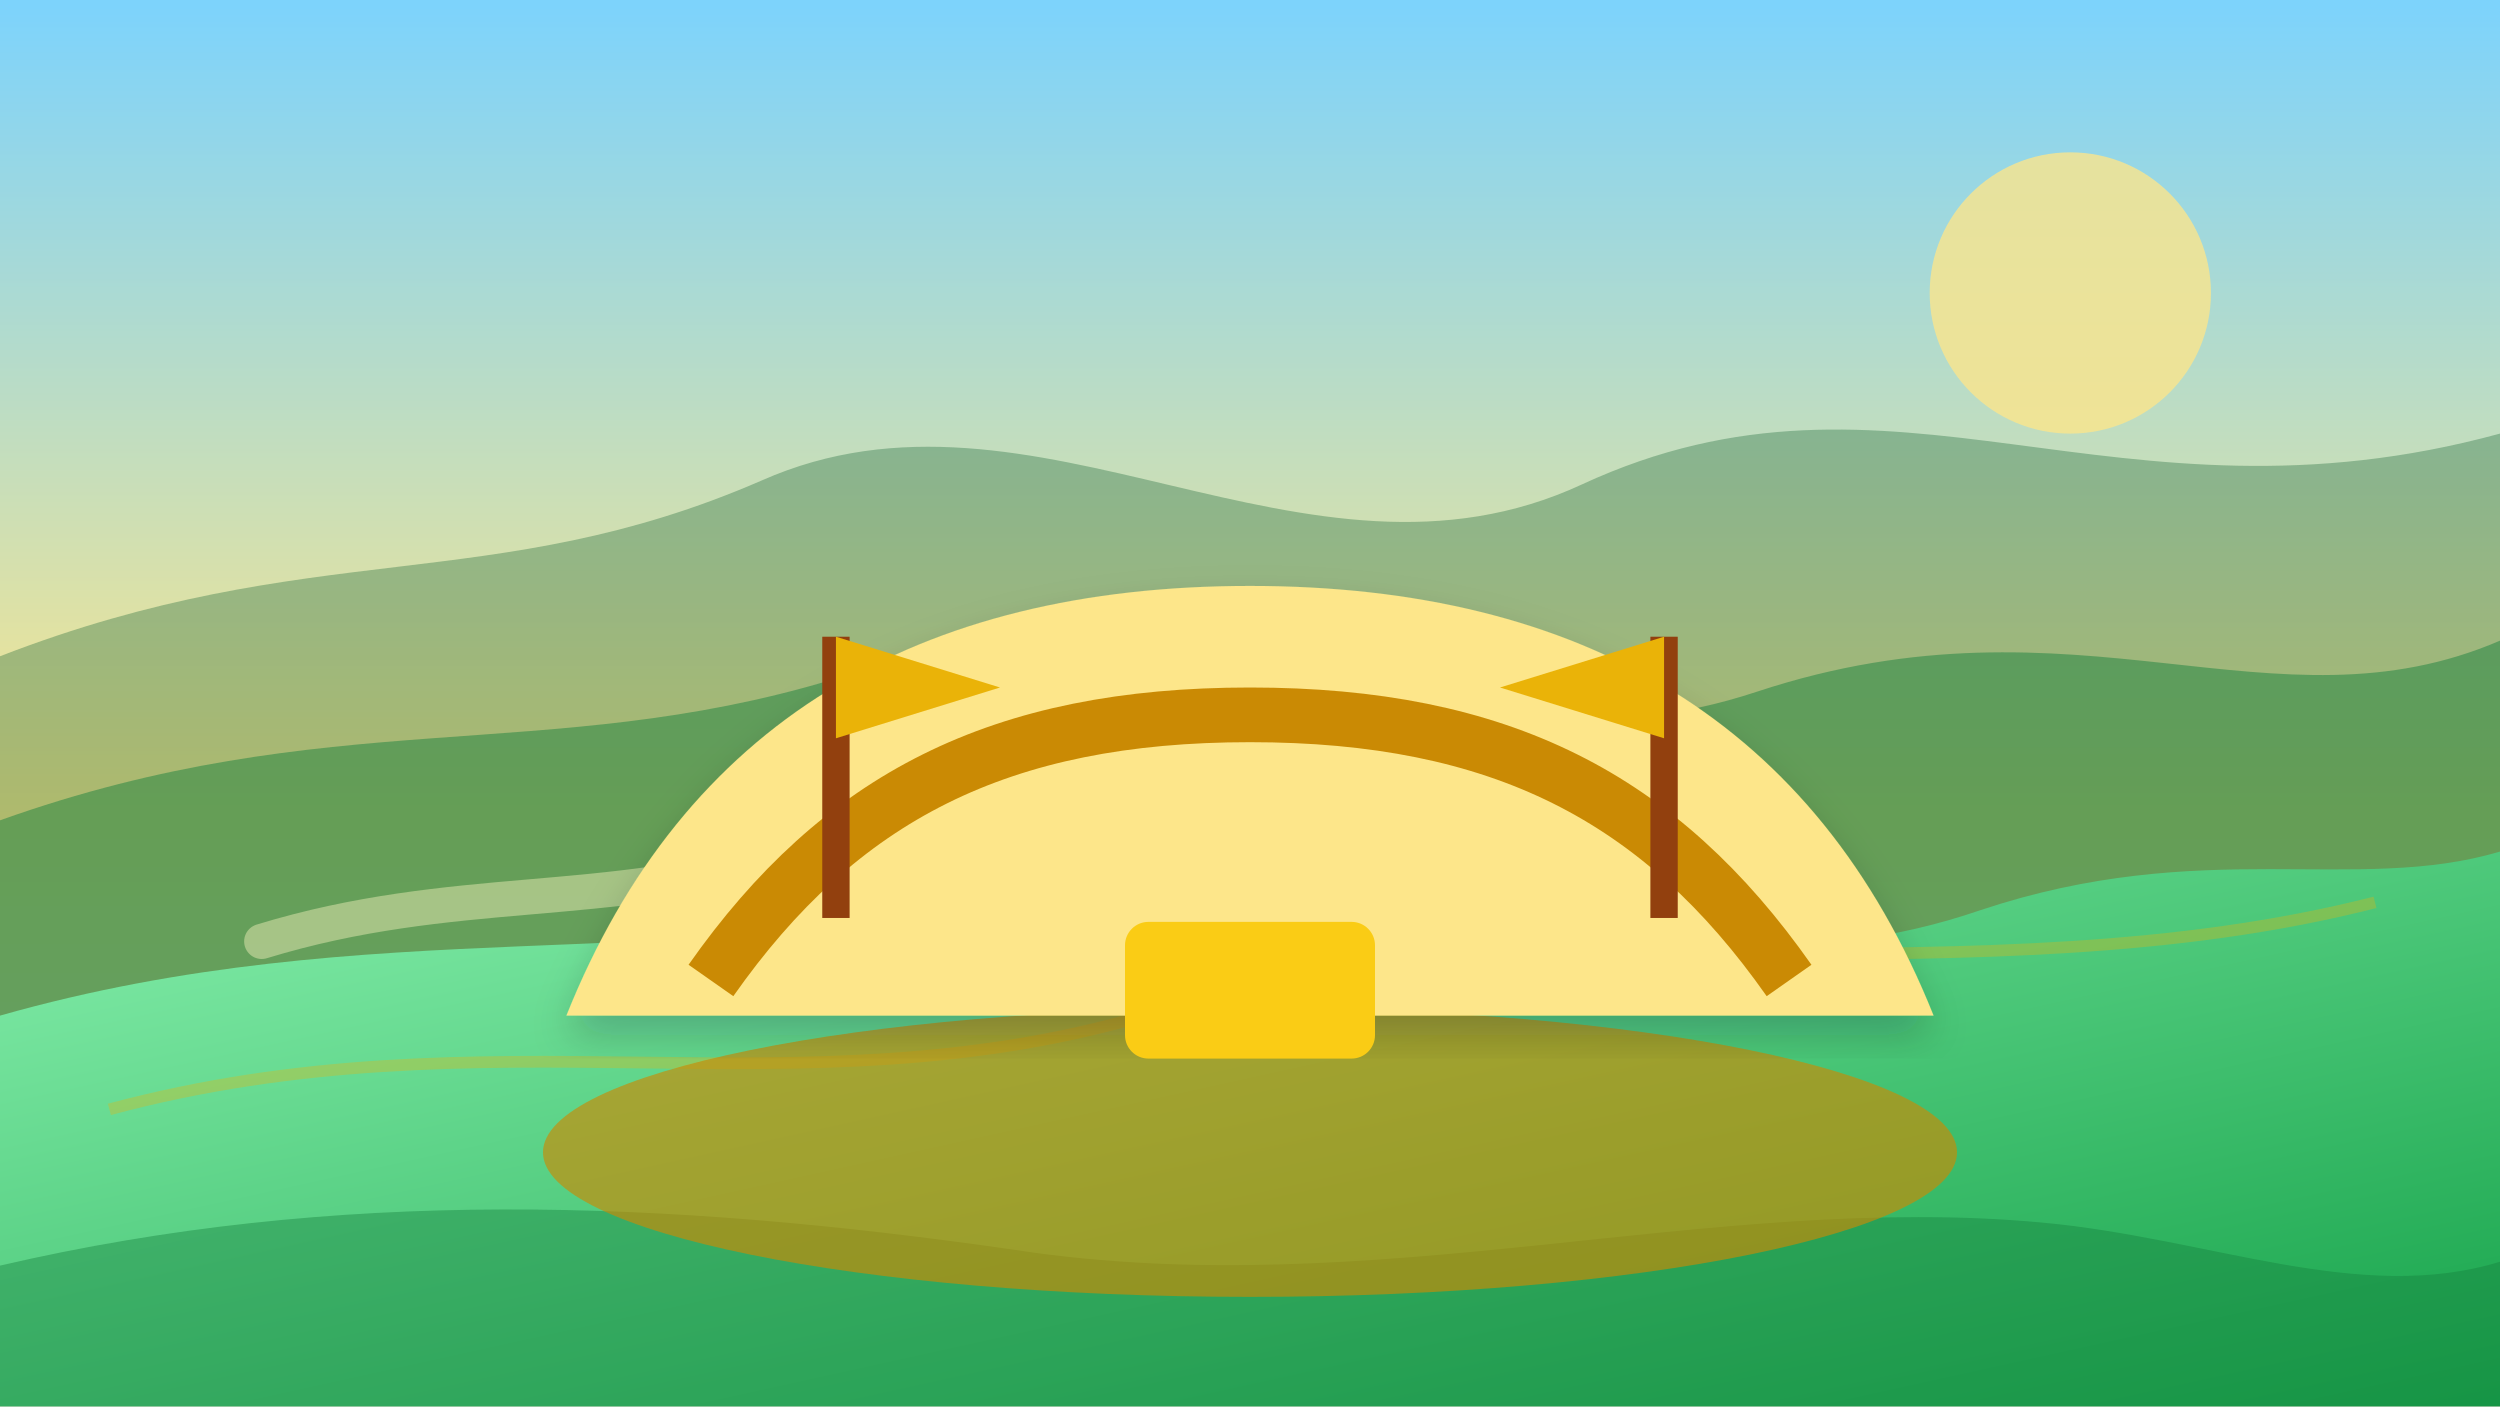
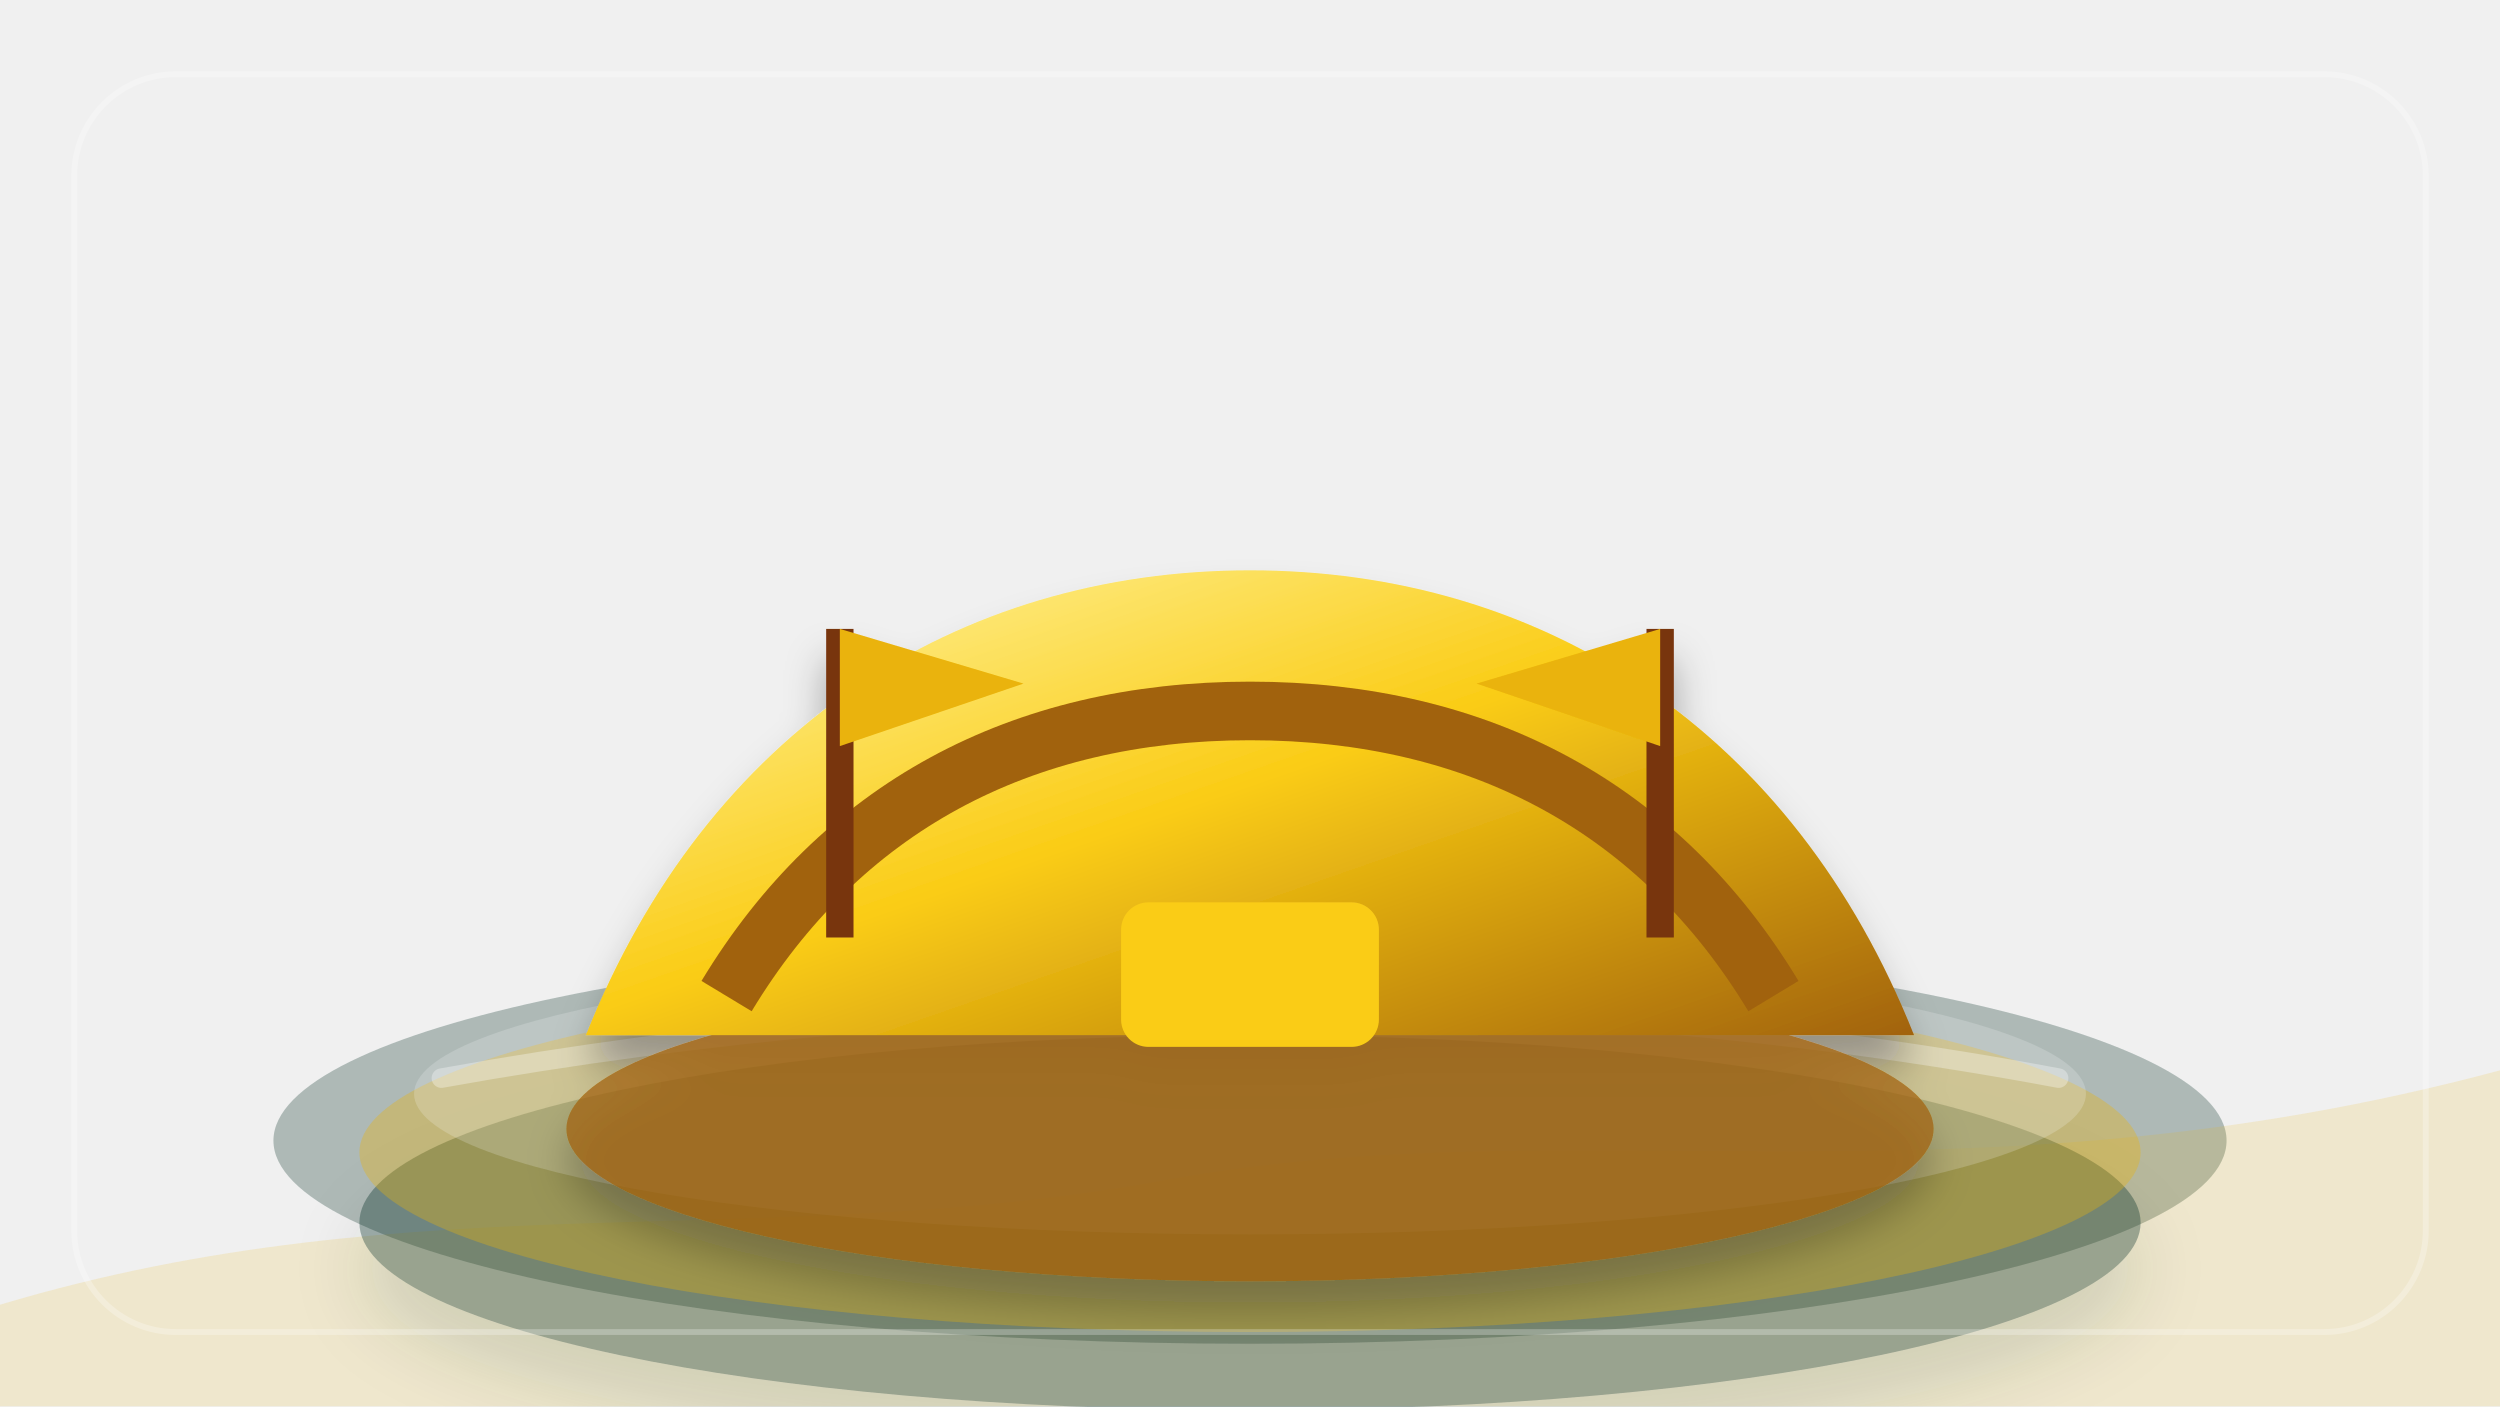
- <svg xmlns="http://www.w3.org/2000/svg" viewBox="0 0 1280 720" role="img" aria-label="champion_arena marketplace preview">
+ <svg xmlns="http://www.w3.org/2000/svg" viewBox="0 0 1280 720" role="img" aria-label="champion_arena marketplace render">
  <defs>
-     <linearGradient id="sky" x1="0" x2="0" y1="0" y2="1">
-       <stop offset="0%" stop-color="#7dd3fc" />
-       <stop offset="58%" stop-color="#fde68a" />
-       <stop offset="100%" stop-color="#fef3c7" />
+     <linearGradient id="glass" x1="0" x2="1" y1="0" y2="1">
+       <stop offset="0" stop-color="#f8fafc" stop-opacity="0.95" />
+       <stop offset="0.52" stop-color="#eab308" stop-opacity="0.42" />
+       <stop offset="1" stop-color="#0f172a" stop-opacity="0.18" />
    </linearGradient>
-     <linearGradient id="grass" x1="0" x2="1" y1="0" y2="1">
-       <stop offset="0%" stop-color="#86efac" />
-       <stop offset="100%" stop-color="#16a34a" />
+     <linearGradient id="gold" x1="0" x2="1" y1="0" y2="1">
+       <stop offset="0" stop-color="#fff7ad" />
+       <stop offset="0.48" stop-color="#facc15" />
+       <stop offset="1" stop-color="#a16207" />
    </linearGradient>
-     <filter id="soft" x="-10%" y="-10%" width="120%" height="120%">
-       <feDropShadow dx="0" dy="10" stdDeviation="10" flood-color="#0f172a" flood-opacity="0.2" />
+     <linearGradient id="stone" x1="0" x2="1" y1="0" y2="1">
+       <stop offset="0" stop-color="#f8fafc" />
+       <stop offset="0.5" stop-color="#cbd5e1" />
+       <stop offset="1" stop-color="#64748b" />
+     </linearGradient>
+     <linearGradient id="wood" x1="0" x2="1" y1="0" y2="1">
+       <stop offset="0" stop-color="#f59e0b" />
+       <stop offset="0.5" stop-color="#a16207" />
+       <stop offset="1" stop-color="#451a03" />
+     </linearGradient>
+     <radialGradient id="water" cx="50%" cy="38%" r="64%">
+       <stop offset="0" stop-color="#ecfeff" />
+       <stop offset="0.46" stop-color="#eab308" />
+       <stop offset="1" stop-color="#0369a1" />
+     </radialGradient>
+     <filter id="shadow" x="-40%" y="-40%" width="180%" height="180%">
+       <feDropShadow dx="0" dy="24" stdDeviation="18" flood-color="#052e16" flood-opacity="0.34" />
    </filter>
-     <filter id="glow" x="-40%" y="-40%" width="180%" height="180%">
-       <feGaussianBlur stdDeviation="6" result="blur" />
+     <filter id="lift" x="-25%" y="-30%" width="150%" height="170%">
+       <feDropShadow dx="0" dy="16" stdDeviation="10" flood-color="#020617" flood-opacity="0.32" />
+     </filter>
+     <filter id="glow" x="-70%" y="-70%" width="240%" height="240%">
+       <feGaussianBlur stdDeviation="10" result="blur" />
      <feMerge>
        <feMergeNode in="blur" />
        <feMergeNode in="SourceGraphic" />
      </feMerge>
    </filter>
  </defs>
-   <rect width="1280" height="720" fill="url(#sky)" />
-   <circle cx="1060" cy="150" r="72" fill="#fde68a" opacity="0.78" />
-   <path d="M0 336 C160 274 252 306 390 246 C530 184 668 314 810 248 C970 174 1082 276 1280 222 L1280 720 L0 720 Z" fill="#166534" opacity="0.34" />
-   <path d="M0 420 C168 360 280 392 426 348 C596 298 738 408 900 354 C1064 300 1164 378 1280 328 L1280 720 L0 720 Z" fill="#15803d" opacity="0.48" />
-   <path d="M0 520 C190 466 350 500 512 458 C674 418 840 526 1014 466 C1128 428 1206 458 1280 436 L1280 720 L0 720 Z" fill="url(#grass)" />
-   <path d="M0 648 C172 608 340 614 520 640 C704 668 876 610 1046 626 C1132 634 1208 668 1280 646 L1280 720 L0 720 Z" fill="#15803d" opacity="0.42" />
-   <path d="M134 482 C232 452 312 466 400 438" stroke="#fef9c3" stroke-width="18" stroke-linecap="round" opacity="0.42" />
-   <path d="M56 568 C250 516 408 572 586 520 C790 462 1012 514 1216 462" fill="none" stroke="#eab308" stroke-width="6" opacity="0.32" />
-   <ellipse cx="640" cy="590" rx="362" ry="74" fill="#ca8a04" opacity="0.65" />
-   <path d="M290 520 C350 370 470 300 640 300 C810 300 930 370 990 520 Z" fill="#fde68a" filter="url(#soft)" />
-   <path d="M364 502 C430 408 512 366 640 366 C768 366 850 408 916 502" fill="none" stroke="#ca8a04" stroke-width="28" />
-   <rect x="576" y="472" width="128" height="70" rx="12" fill="#facc15" />
-   <path d="M428 326 L428 470 M852 326 L852 470" stroke="#92400e" stroke-width="14" />
-   <path d="M428 326 L512 352 L428 378 M852 326 L768 352 L852 378" fill="#eab308" />
+   <rect width="1280" height="720" fill="#ffffff" opacity="0.02" />
+   <ellipse cx="640" cy="584" rx="500" ry="104" fill="#022c22" opacity="0.28" />
+   <path d="M0 668 C214 604 392 642 598 604 C808 566 1004 622 1280 548 L1280 720 L0 720 Z" fill="#eab308" opacity="0.15" />
+   <ellipse cx="640" cy="626" rx="456" ry="96" fill="#022c22" opacity="0.36" filter="url(#shadow)" />
+   <ellipse cx="640" cy="590" rx="456" ry="92" fill="#eab308" opacity="0.34" />
+   <ellipse cx="640" cy="560" rx="428" ry="72" fill="#f8fafc" opacity="0.2" />
+   <path d="M226 552 C492 504 788 502 1054 552" fill="none" stroke="#ffffff" stroke-width="10" opacity="0.32" stroke-linecap="round" />
+   <g filter="url(#lift)">
+     <ellipse cx="640" cy="578" rx="350" ry="78" fill="#a16207" opacity="0.72" />
+     <path d="M300 530 C362 374 490 292 640 292 C790 292 918 374 980 530 Z" fill="url(#gold)" />
+     <path d="M372 510 C430 414 522 364 640 364 C758 364 850 414 908 510" fill="none" stroke="#a16207" stroke-width="30" />
+     <rect x="574" y="462" width="132" height="74" rx="14" fill="#facc15" />
+     <path d="M430 322 L430 480 M850 322 L850 480" stroke="#78350f" stroke-width="14" />
+     <path d="M430 322 L524 350 L430 382 M850 322 L756 350 L850 382" fill="#eab308" />
+   </g>
+   <rect x="38" y="38" width="1204" height="644" rx="52" fill="none" stroke="#ffffff" stroke-opacity="0.26" stroke-width="3" />
</svg>
